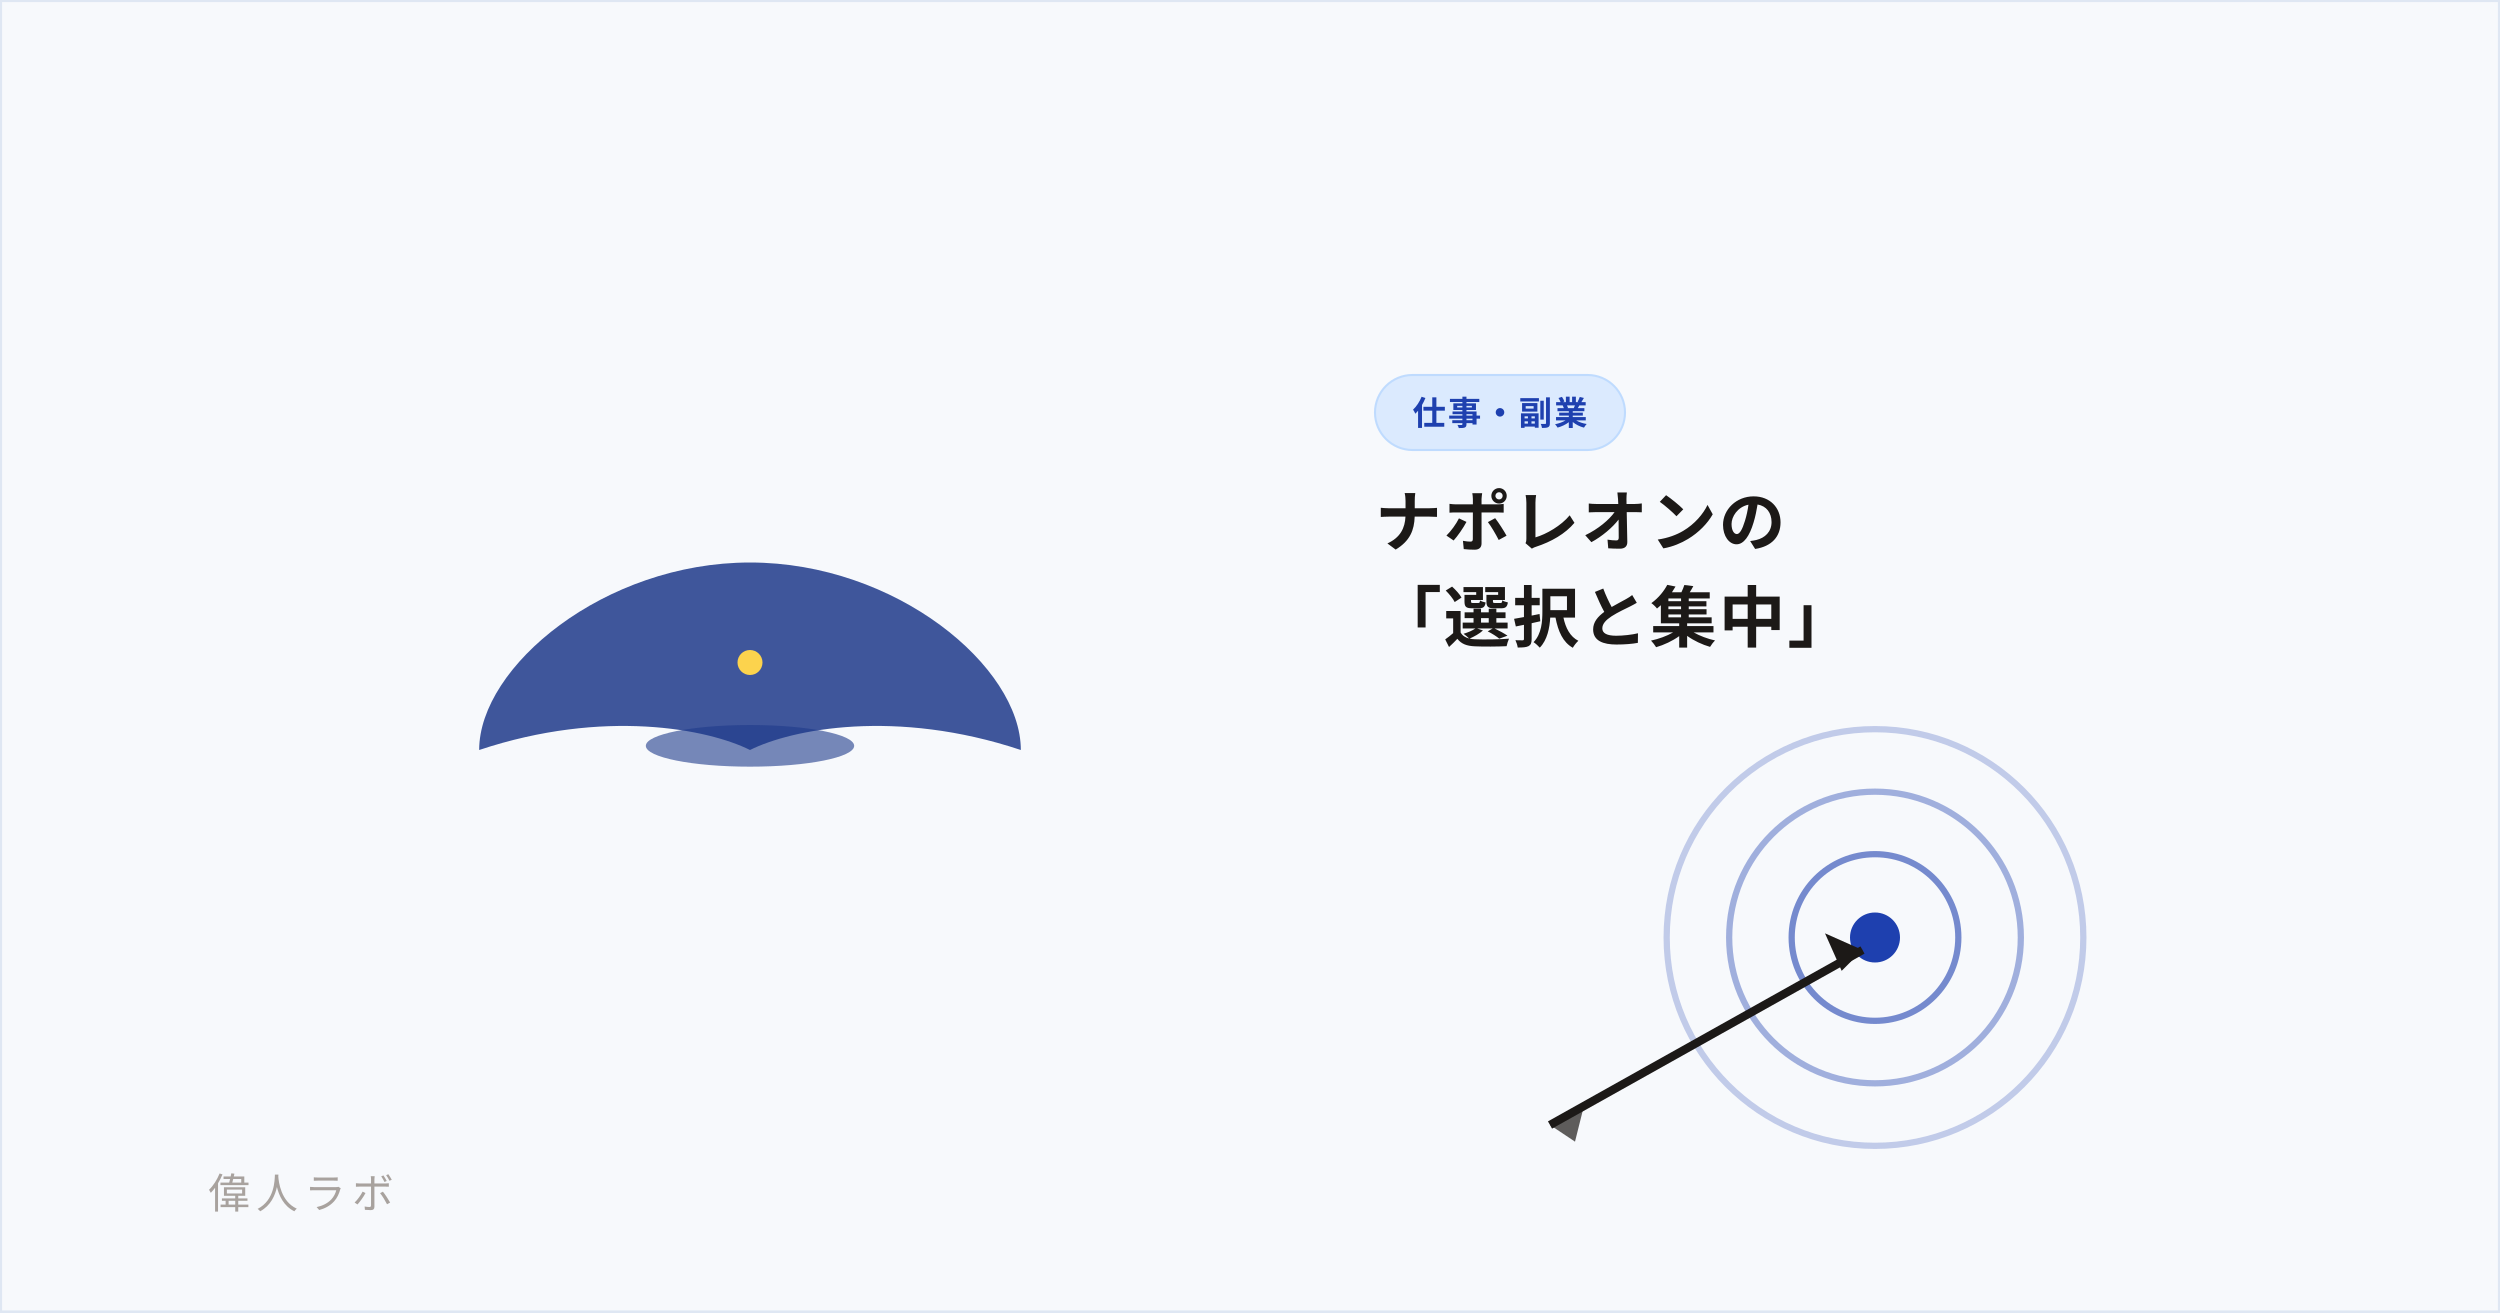
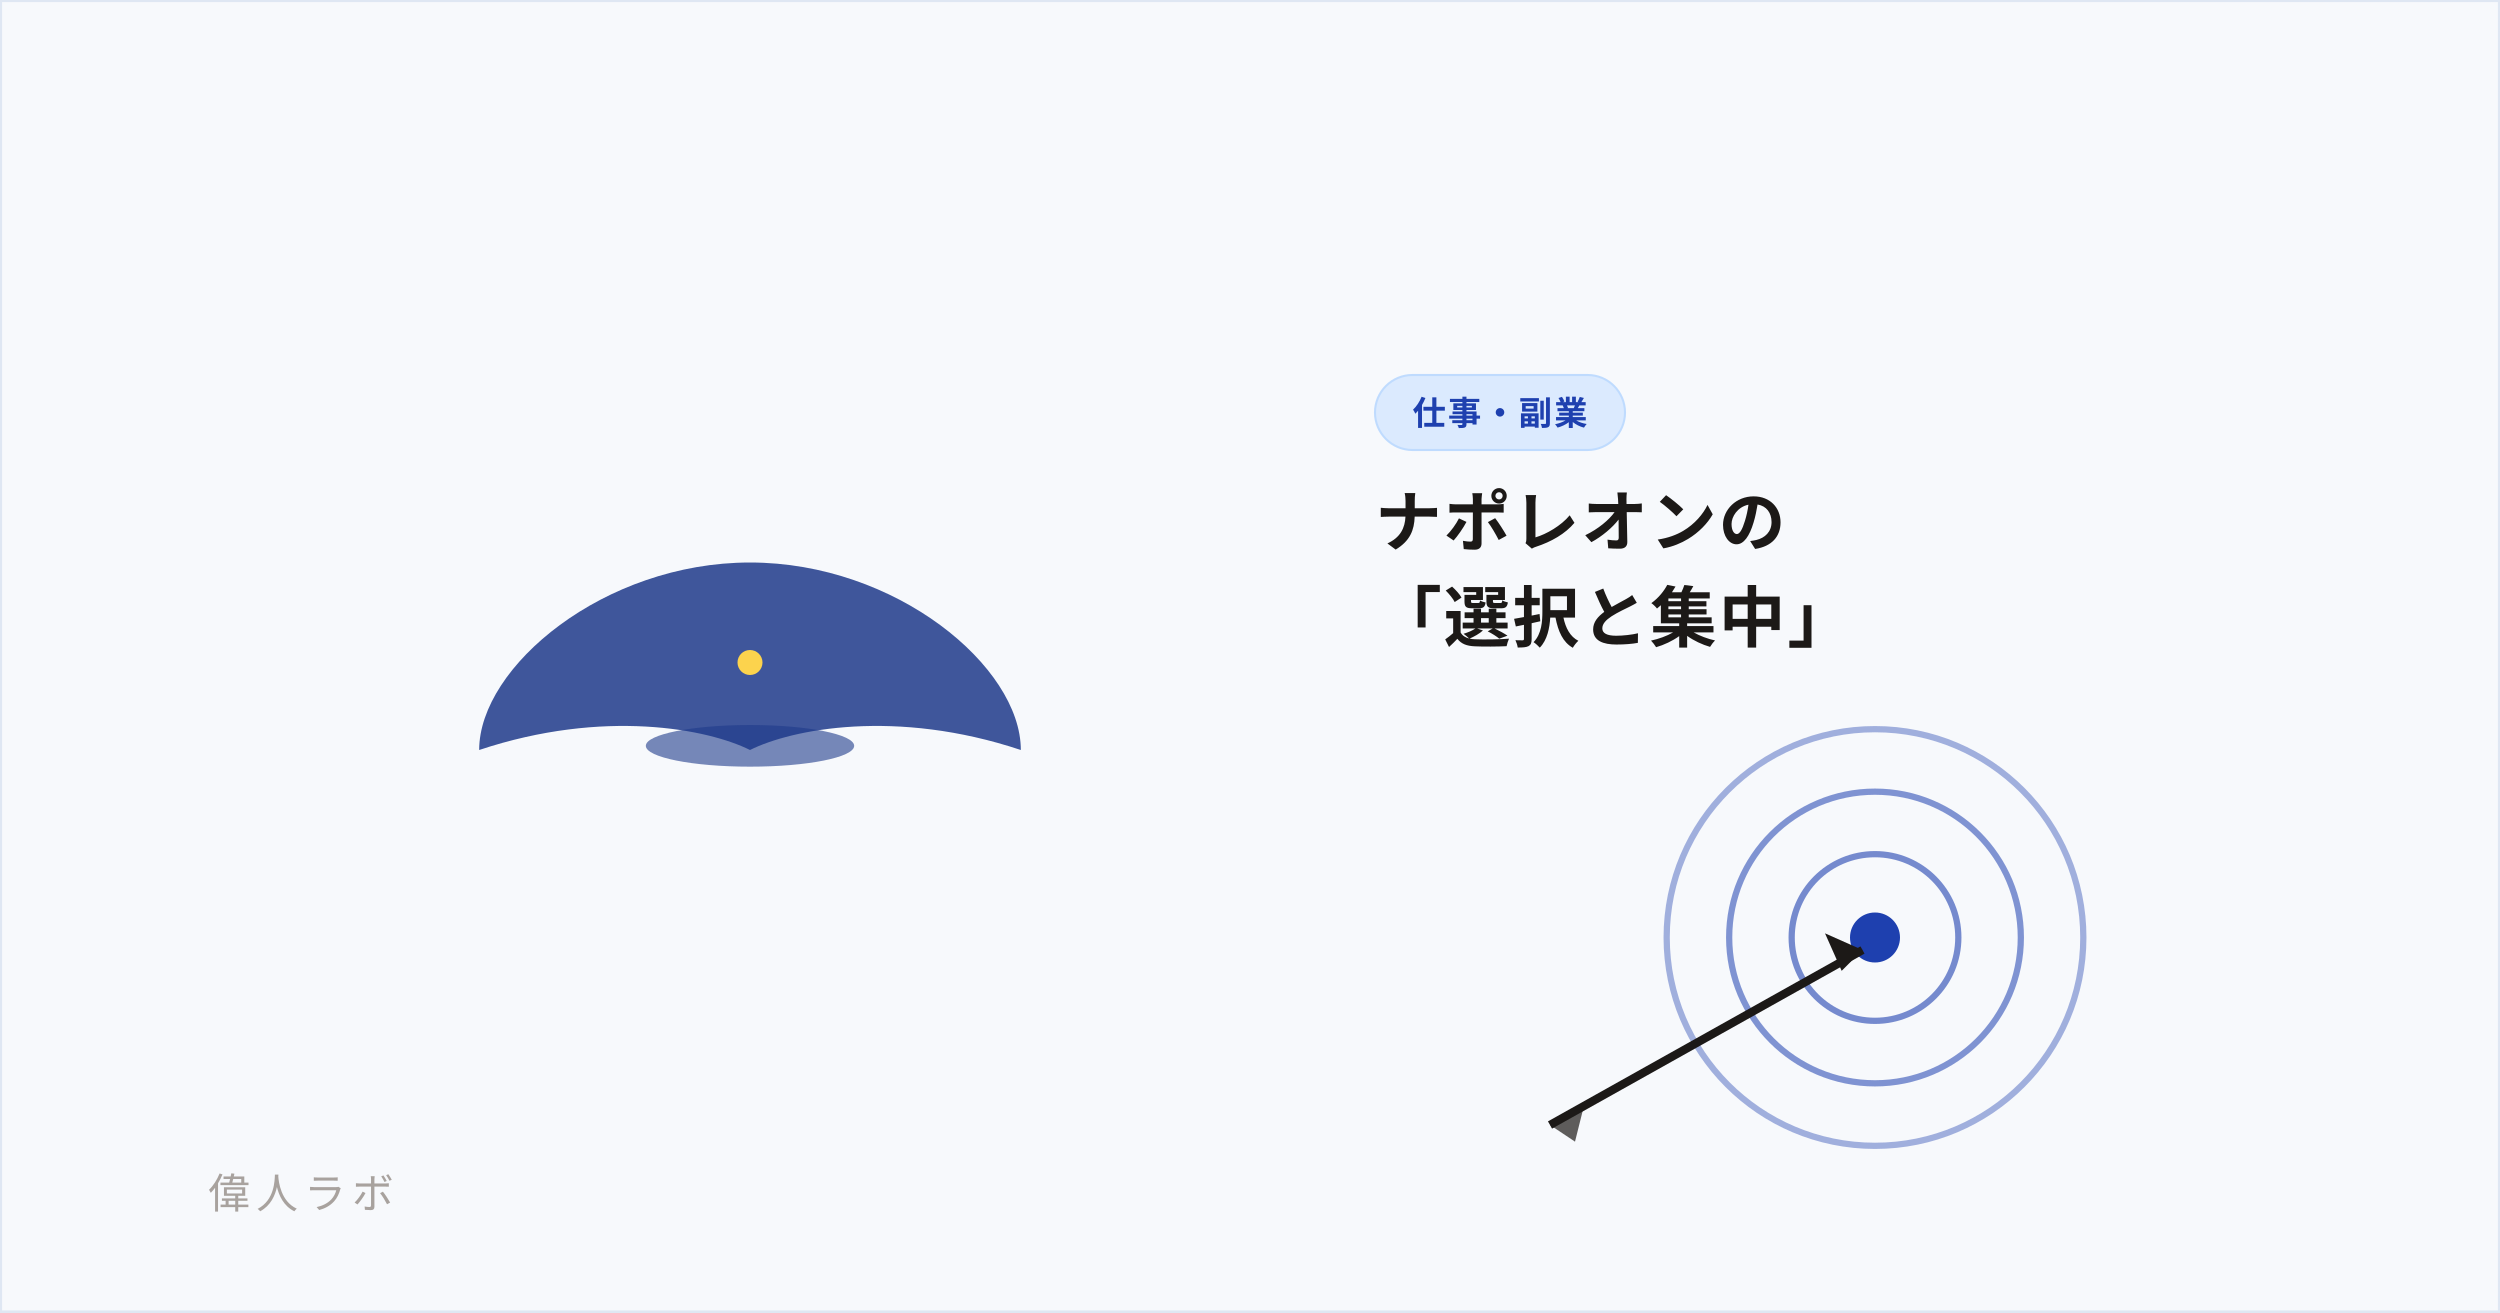
<svg xmlns="http://www.w3.org/2000/svg" width="1200" height="630" viewBox="0 0 1200 630">
  <rect width="1200" height="630" fill="#f7f9fc" />
  <rect x="0" y="0" width="1200" height="630" fill="none" stroke="#dfe7f3" stroke-width="2" />
  <path d="M 230 360            C 230 320 290 270 360 270            C 430 270 490 320 490 360            C 430 340 380 350 360 360            C 340 350 290 340 230 360 Z" fill="#1e3a8a" opacity="0.85" />
  <ellipse cx="360" cy="358" rx="50" ry="10" fill="#1e3a8a" opacity="0.6" />
  <circle cx="360" cy="318" r="6" fill="#fcd34d" />
-   <circle cx="900" cy="450" r="100" fill="none" stroke="#1e40af" stroke-width="3" opacity="0.25" />
-   <circle cx="900" cy="450" r="70" fill="none" stroke="#1e40af" stroke-width="3" opacity="0.4" />
+   <circle cx="900" cy="450" r="100" fill="none" stroke="#1e40af" stroke-width="3" opacity="0.4" />
+   <circle cx="900" cy="450" r="70" fill="none" stroke="#1e40af" stroke-width="3" opacity="0.55" />
  <circle cx="900" cy="450" r="40" fill="none" stroke="#1e40af" stroke-width="3" opacity="0.6" />
  <circle cx="900" cy="450" r="12" fill="#1e40af" />
  <line x1="744" y1="540" x2="894" y2="456" stroke="#1c1917" stroke-width="4" />
  <path d="M 894 456 L 876 448 L 884 466 Z" fill="#1c1917" />
  <path d="M 744 540 L 760 532 L 756 548 Z" fill="#1c1917" opacity="0.7" />
  <rect x="660" y="180" width="120" height="36" rx="18" fill="#dbeafe" stroke="#bfdbfe" />
  <text x="720" y="204" font-family="'Hiragino Sans', sans-serif" font-size="16" font-weight="700" fill="#1e40af" text-anchor="middle" letter-spacing="1">仕事・副業</text>
  <text x="660" y="262" font-family="'Shippori Mincho', serif" font-size="32" font-weight="700" fill="#1c1917" letter-spacing="1">ナポレオンの</text>
  <text x="660" y="308" font-family="'Shippori Mincho', serif" font-size="32" font-weight="700" fill="#1c1917" letter-spacing="1">「選択と集中」</text>
  <text x="100" y="580" font-family="'Hiragino Sans', sans-serif" font-size="20" fill="#a8a29e" letter-spacing="3">偉人ラボ</text>
</svg>
